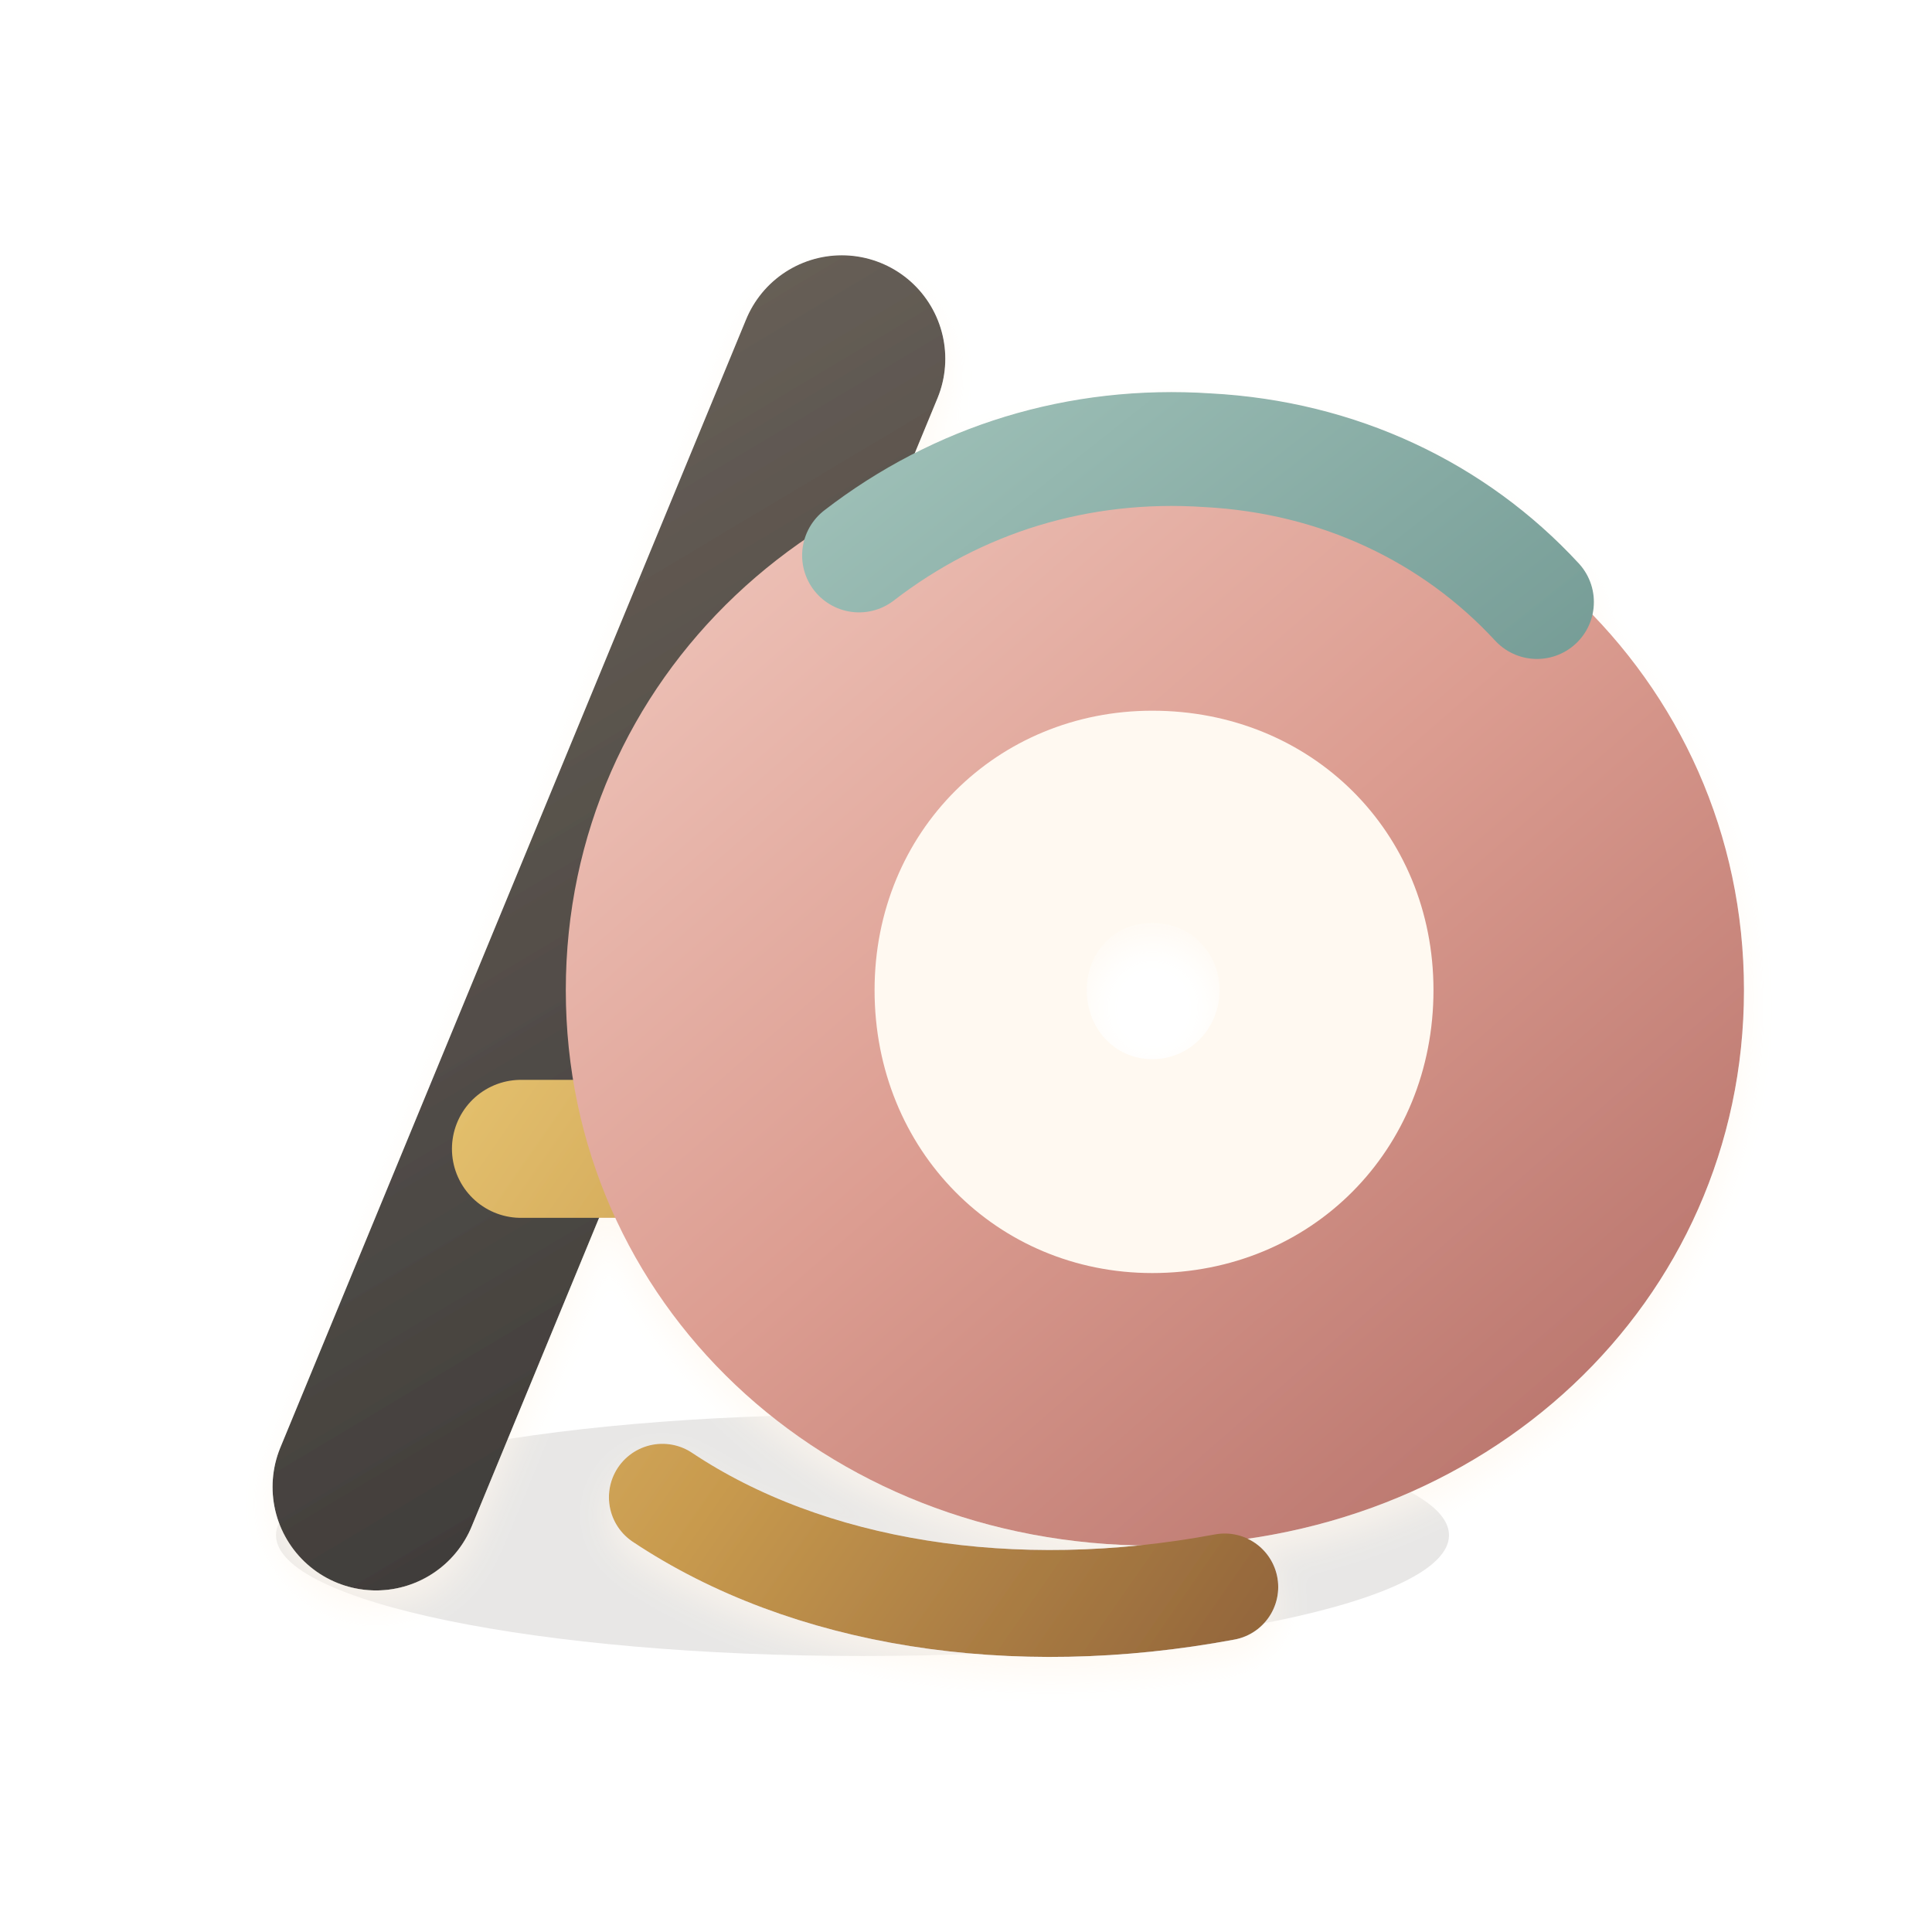
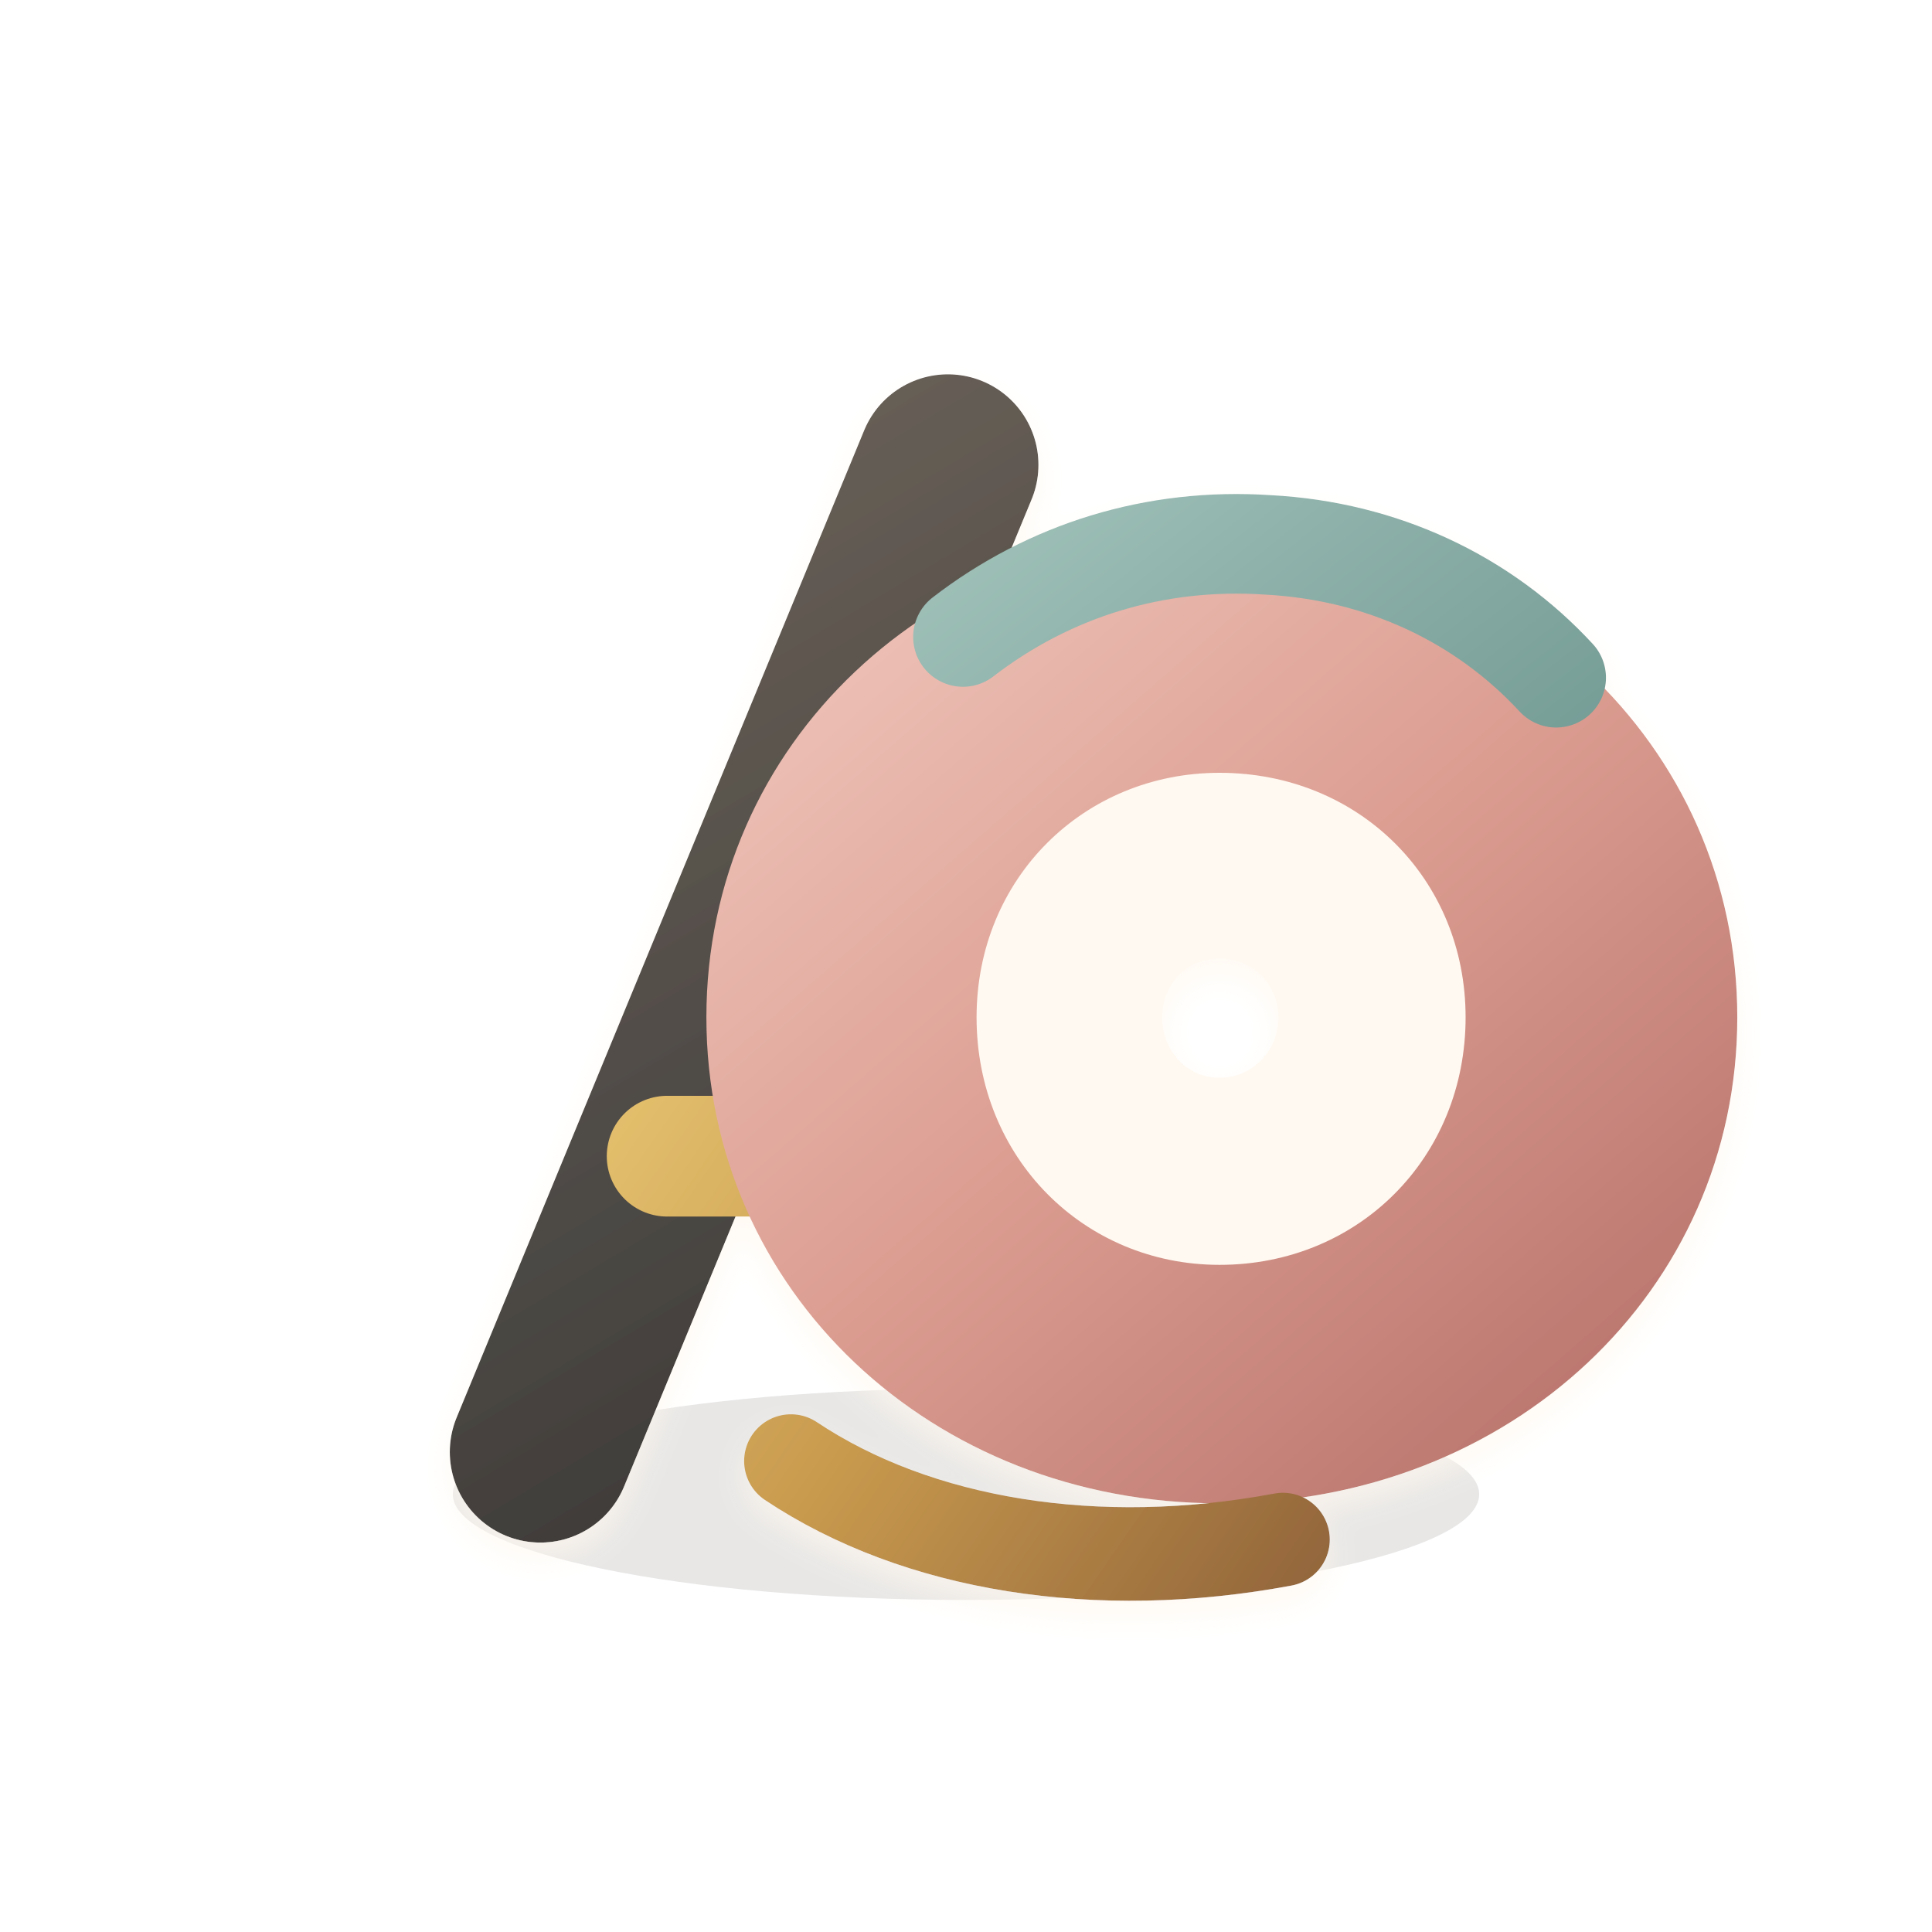
- <svg xmlns="http://www.w3.org/2000/svg" width="128" height="128" viewBox="14 14 112 104" role="img" aria-label="AO Labs icon">
+ <svg xmlns="http://www.w3.org/2000/svg" width="128" height="128" viewBox="0 0 128 128" role="img" aria-label="AO Labs icon">
  <defs>
    <linearGradient id="clay" x1="33" y1="24" x2="82" y2="106" gradientUnits="userSpaceOnUse">
      <stop stop-color="#71675d" />
      <stop offset=".55" stop-color="#4c4844" />
      <stop offset="1" stop-color="#2f2d2c" />
    </linearGradient>
    <linearGradient id="rose" x1="52" y1="34" x2="106" y2="96" gradientUnits="userSpaceOnUse">
      <stop stop-color="#f1c9bf" />
      <stop offset=".52" stop-color="#dc9d91" />
      <stop offset="1" stop-color="#b8746c" />
    </linearGradient>
    <linearGradient id="gold" x1="35" y1="57" x2="94" y2="98" gradientUnits="userSpaceOnUse">
      <stop stop-color="#f2d47e" />
      <stop offset=".55" stop-color="#c89a4e" />
      <stop offset="1" stop-color="#90633a" />
    </linearGradient>
    <linearGradient id="teal" x1="56" y1="34" x2="102" y2="92" gradientUnits="userSpaceOnUse">
      <stop stop-color="#a5c6bd" />
      <stop offset="1" stop-color="#527d79" />
    </linearGradient>
    <filter id="lift" x="-30%" y="-28%" width="160%" height="162%" color-interpolation-filters="sRGB">
      <feDropShadow dx="0" dy="6" stdDeviation="5" flood-color="#4a3830" flood-opacity=".18" />
      <feDropShadow dx="0" dy="1" stdDeviation="1" flood-color="#fff9ef" flood-opacity=".72" />
    </filter>
  </defs>
  <ellipse cx="64" cy="99" rx="34" ry="7" fill="#3a312e" opacity=".12" />
  <g filter="url(#lift)" stroke-linecap="round" stroke-linejoin="round">
    <path d="M35.8 96.2 62.8 30.8" fill="none" stroke="url(#clay)" stroke-width="12" />
    <path d="M44.2 76.6h30.5" fill="none" stroke="url(#gold)" stroke-width="8" />
    <path fill="url(#rose)" d="M80.8 99.6c-19.1 0-34-14.1-34-32.2s14.9-32.2 34-32.2c19.3 0 34.3 14.1 34.3 32.2s-15 32.2-34.3 32.2Zm0-47.4c-8.4 0-14.9 6.4-14.9 15.2 0 8.9 6.5 15.4 14.9 15.4 8.6 0 15.1-6.5 15.1-15.4 0-8.8-6.5-15.2-15.1-15.2Z" />
    <path fill="#fff9f1" d="M80.8 83.8c-9 0-16.1-7.1-16.1-16.4 0-9.2 7.1-16.2 16.1-16.2 9.2 0 16.3 7 16.3 16.2 0 9.3-7.1 16.4-16.3 16.4Zm0-20.3c-2.2 0-3.8 1.7-3.8 3.9s1.6 4 3.8 4 3.9-1.8 3.9-4-1.7-3.9-3.9-3.9Z" />
    <path d="M63.8 42.2c5.7-4.4 12.7-6.6 20.2-6.1 7.6.4 14.3 3.6 19.1 8.8" fill="none" stroke="url(#teal)" stroke-width="6.6" />
    <path d="M52.4 96.8c8.4 5.6 20.3 7.5 32.6 5.2" fill="none" stroke="url(#gold)" stroke-width="6.2" />
  </g>
</svg>
